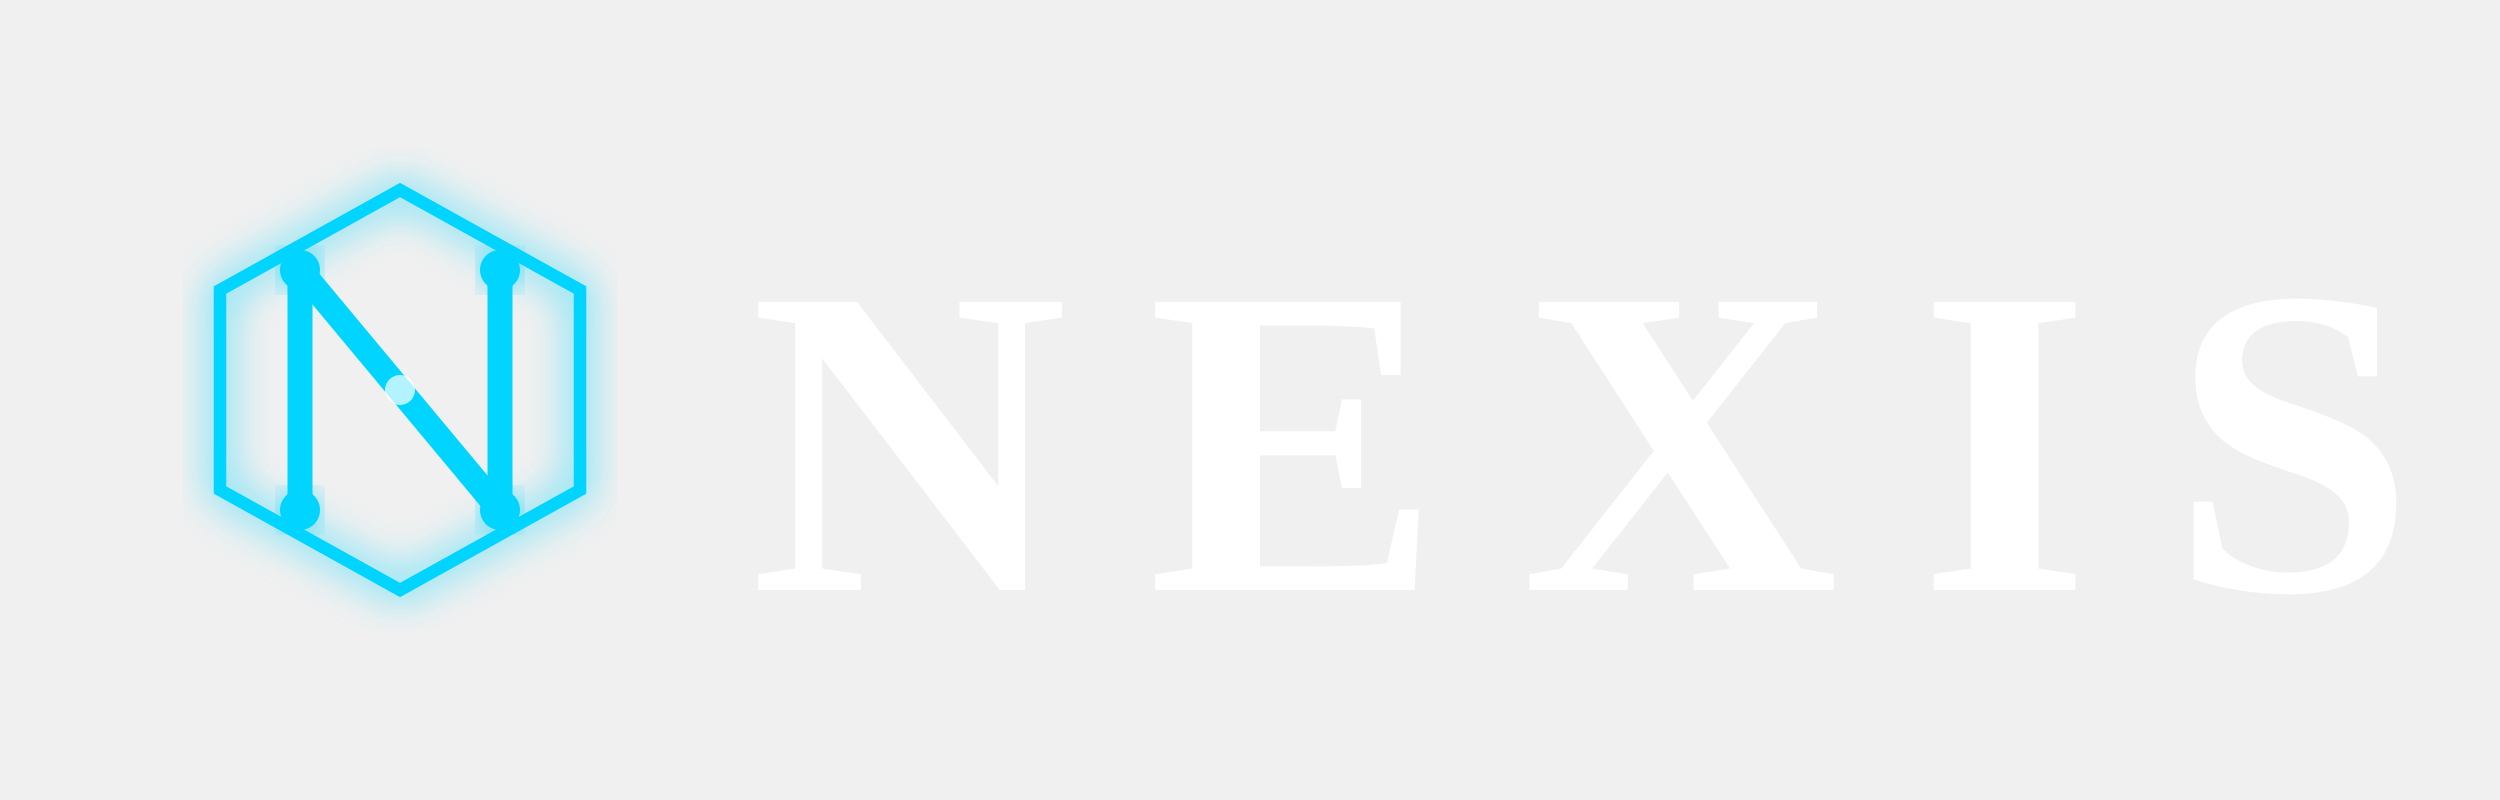
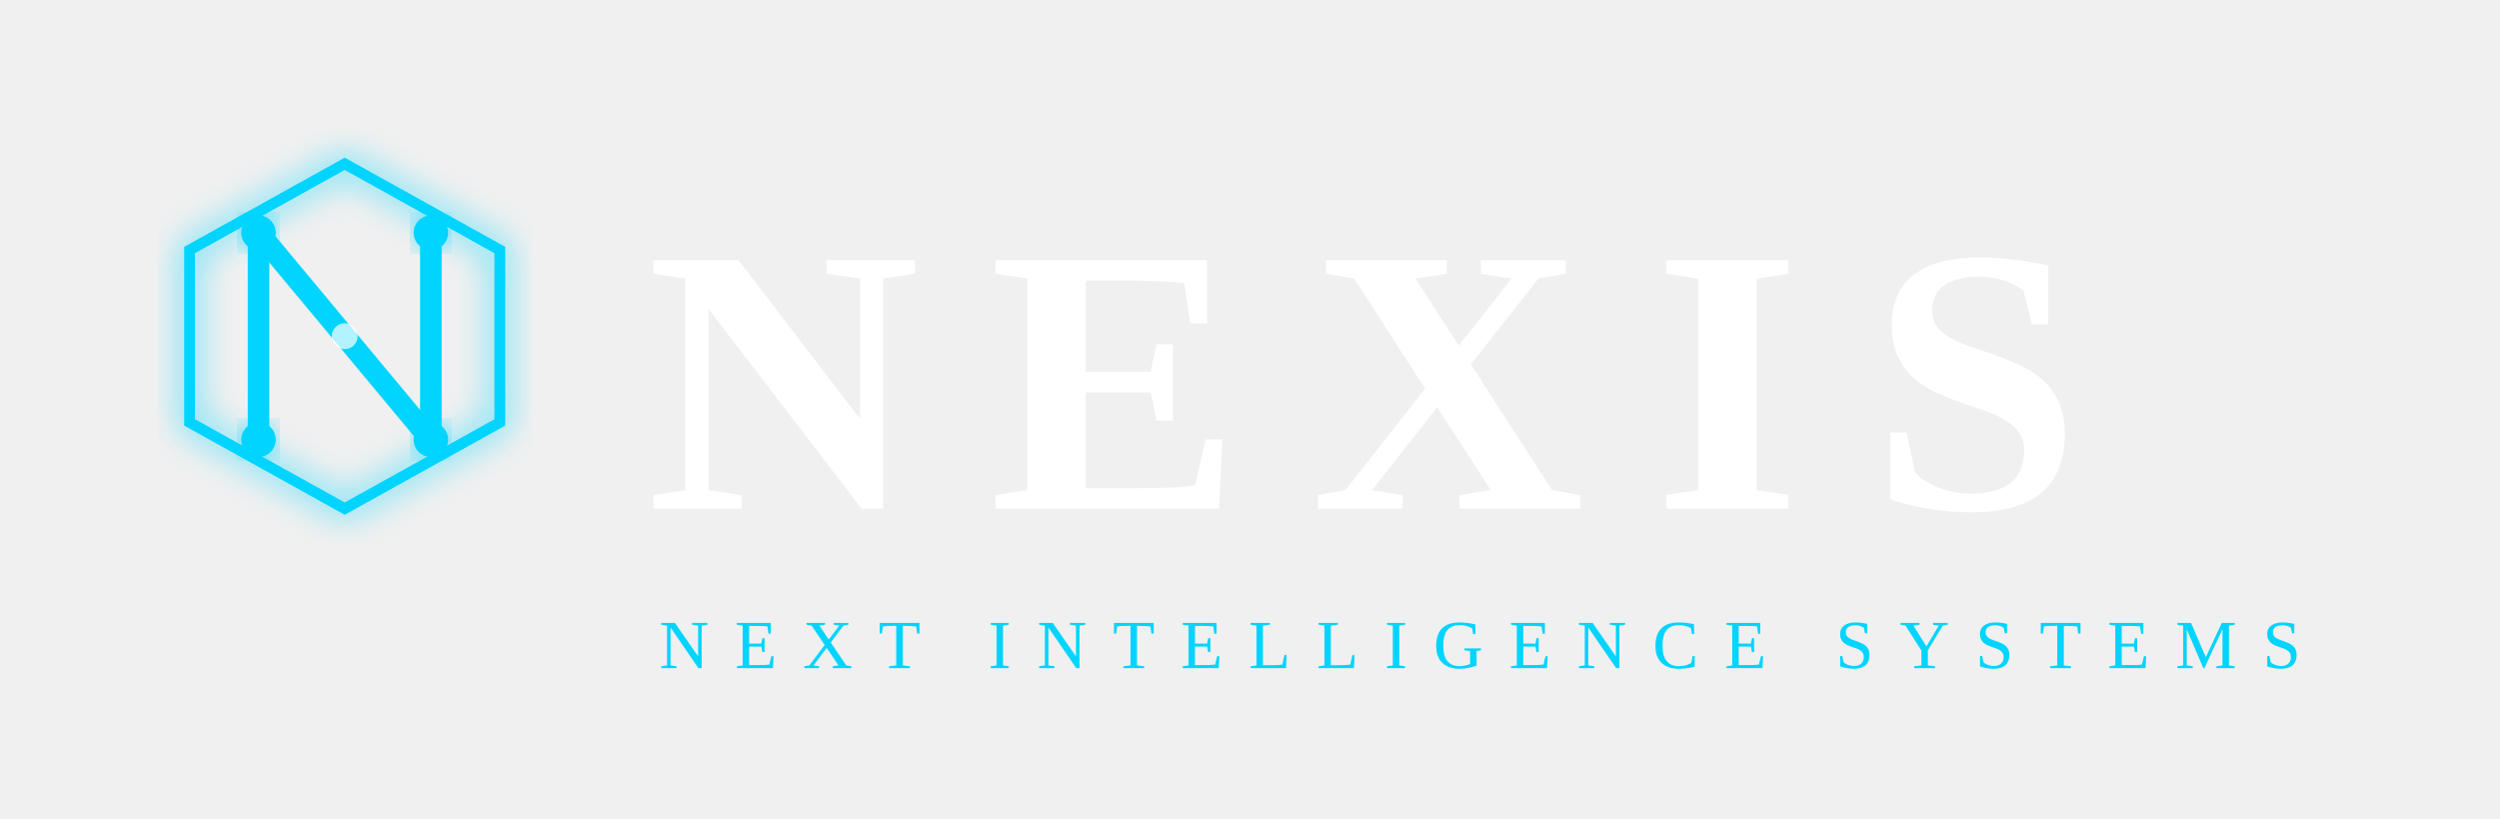
- <svg xmlns="http://www.w3.org/2000/svg" viewBox="80 110 500 160" width="500" height="160">
+ <svg xmlns="http://www.w3.org/2000/svg" viewBox="80 110 580 190" width="580" height="190">
  <defs>
    <filter id="glow">
      <feGaussianBlur stdDeviation="4" result="coloredBlur" />
      <feMerge>
        <feMergeNode in="coloredBlur" />
        <feMergeNode in="SourceGraphic" />
      </feMerge>
    </filter>
  </defs>
  <g transform="translate(110, 148)">
    <polygon points="50,0 86,20 86,60 50,80 14,60 14,20" fill="none" stroke="#00D4FF" stroke-width="2.5" filter="url(#glow)" />
    <line x1="30" y1="64" x2="30" y2="16" stroke="#00D4FF" stroke-width="5" stroke-linecap="round" />
    <line x1="30" y1="16" x2="70" y2="64" stroke="#00D4FF" stroke-width="5" stroke-linecap="round" />
    <line x1="70" y1="64" x2="70" y2="16" stroke="#00D4FF" stroke-width="5" stroke-linecap="round" />
    <circle cx="30" cy="16" r="4" fill="#00D4FF" filter="url(#glow)" />
    <circle cx="70" cy="16" r="4" fill="#00D4FF" filter="url(#glow)" />
    <circle cx="30" cy="64" r="4" fill="#00D4FF" filter="url(#glow)" />
    <circle cx="70" cy="64" r="4" fill="#00D4FF" filter="url(#glow)" />
    <circle cx="50" cy="40" r="3" fill="#FFFFFF" opacity="0.7" />
  </g>
  <text x="230" y="228" font-family="Georgia, 'Times New Roman', serif" font-size="88" font-weight="700" letter-spacing="16" fill="#FFFFFF">NEXIS</text>
+   <text x="233" y="265" font-family="Georgia, 'Times New Roman', serif" font-size="16" font-weight="400" letter-spacing="6" fill="#00D4FF">NEXT INTELLIGENCE SYSTEMS</text>
</svg>
